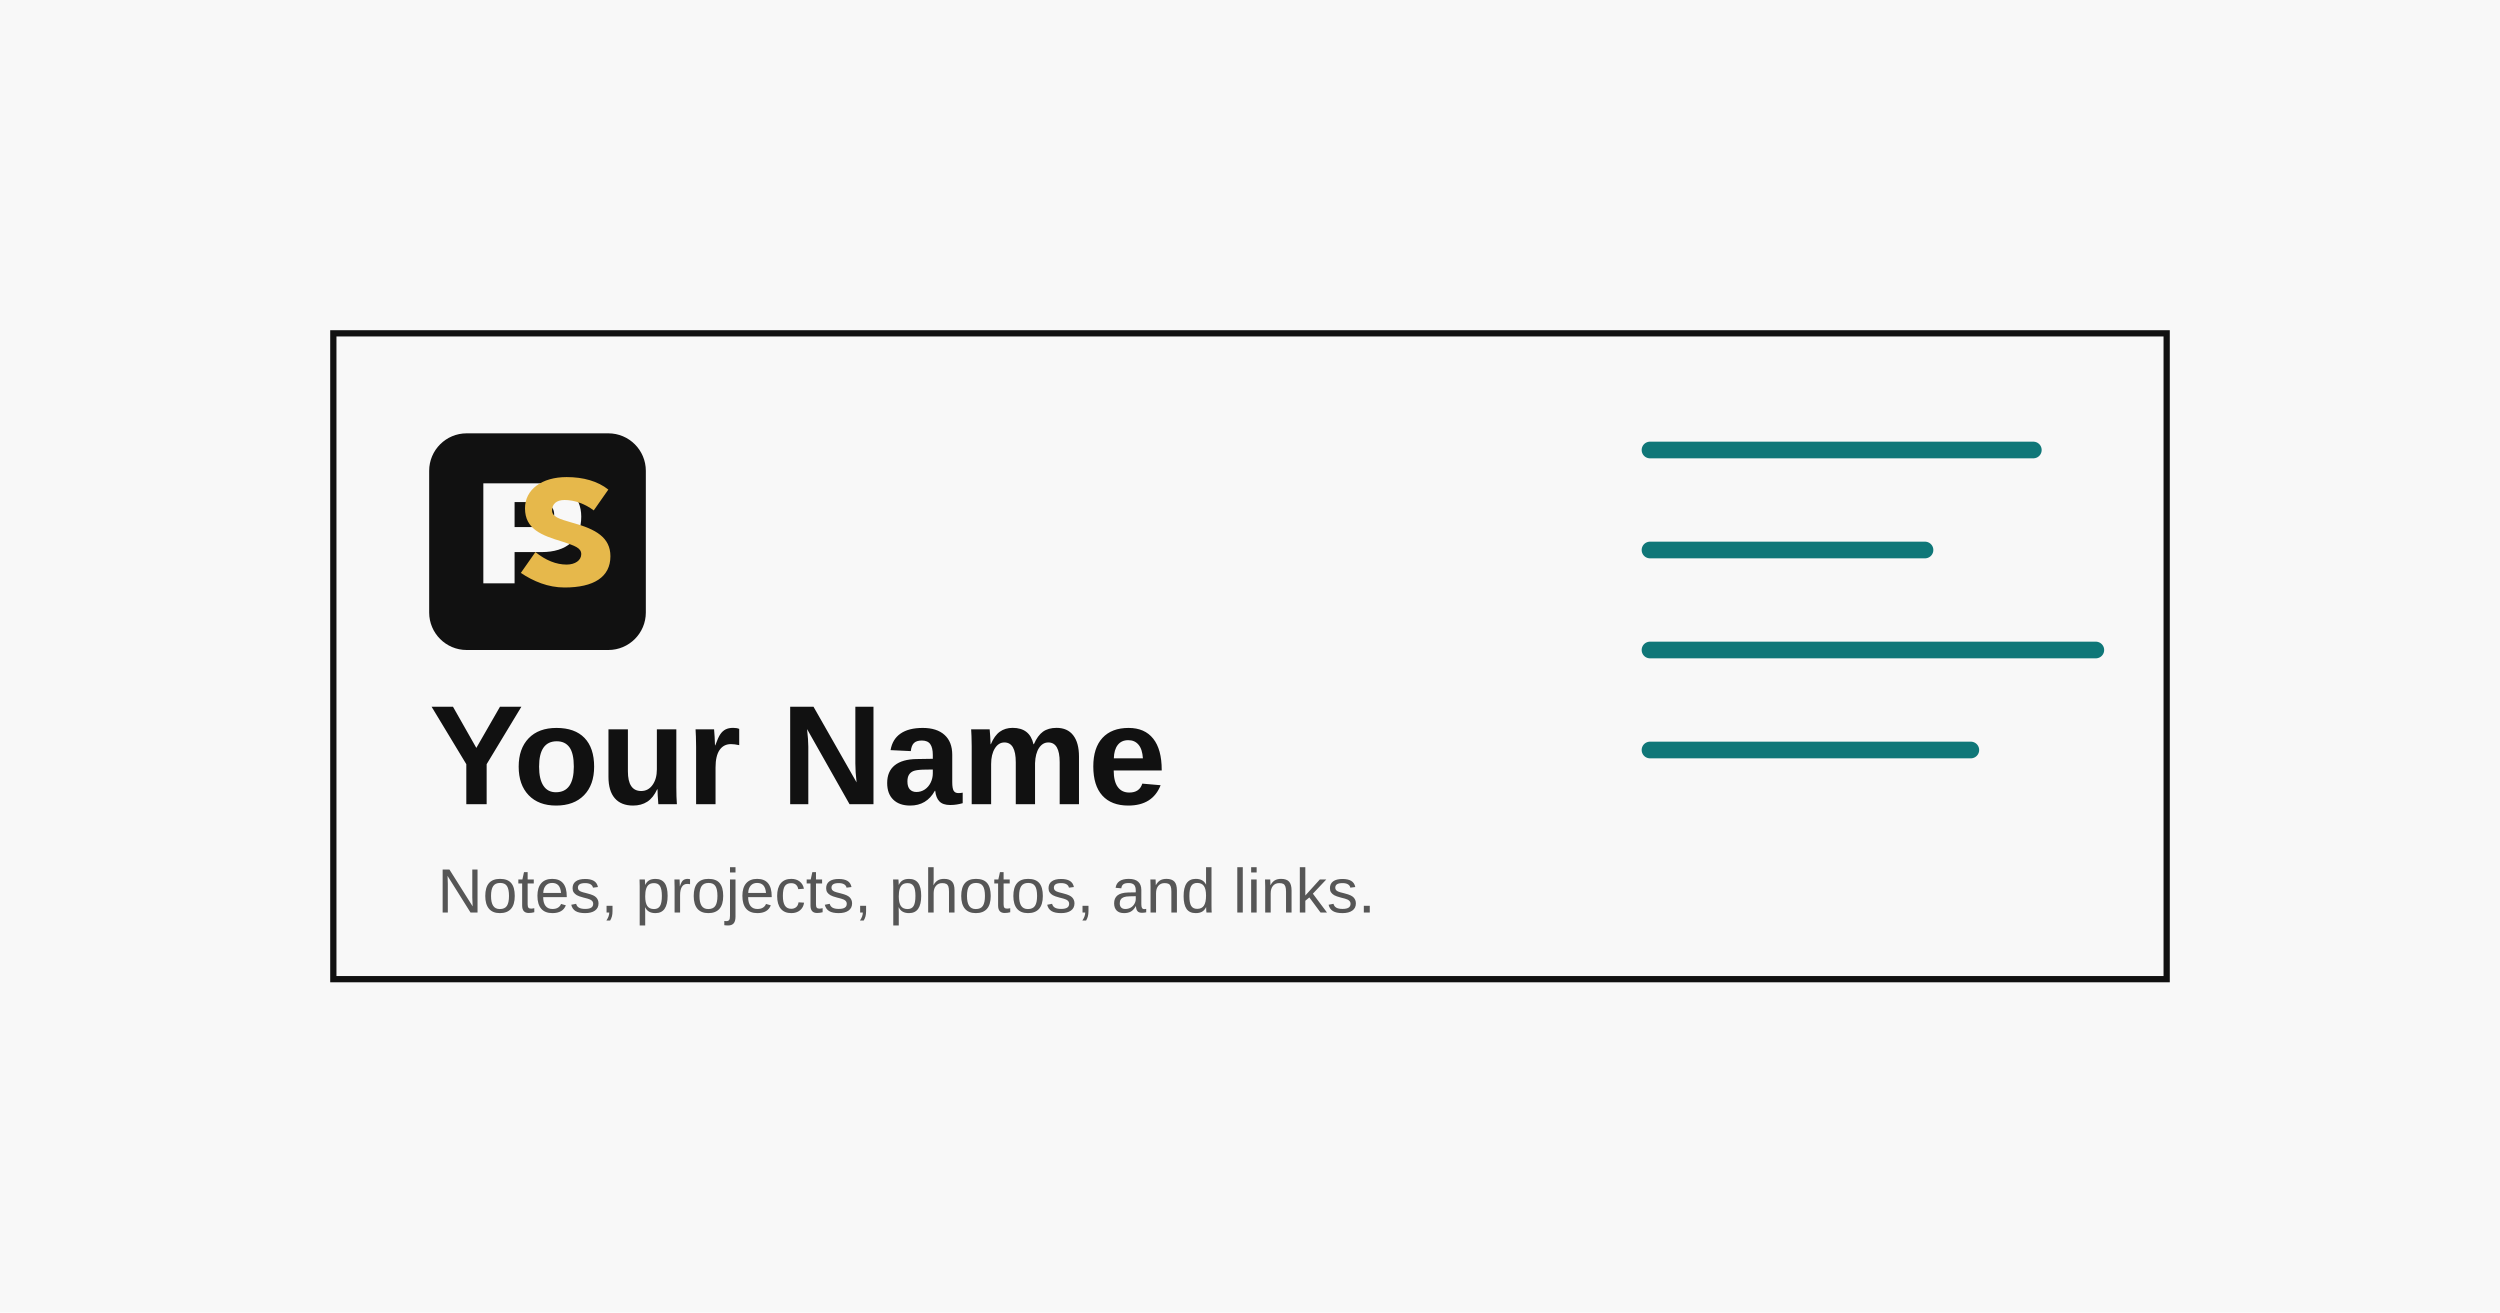
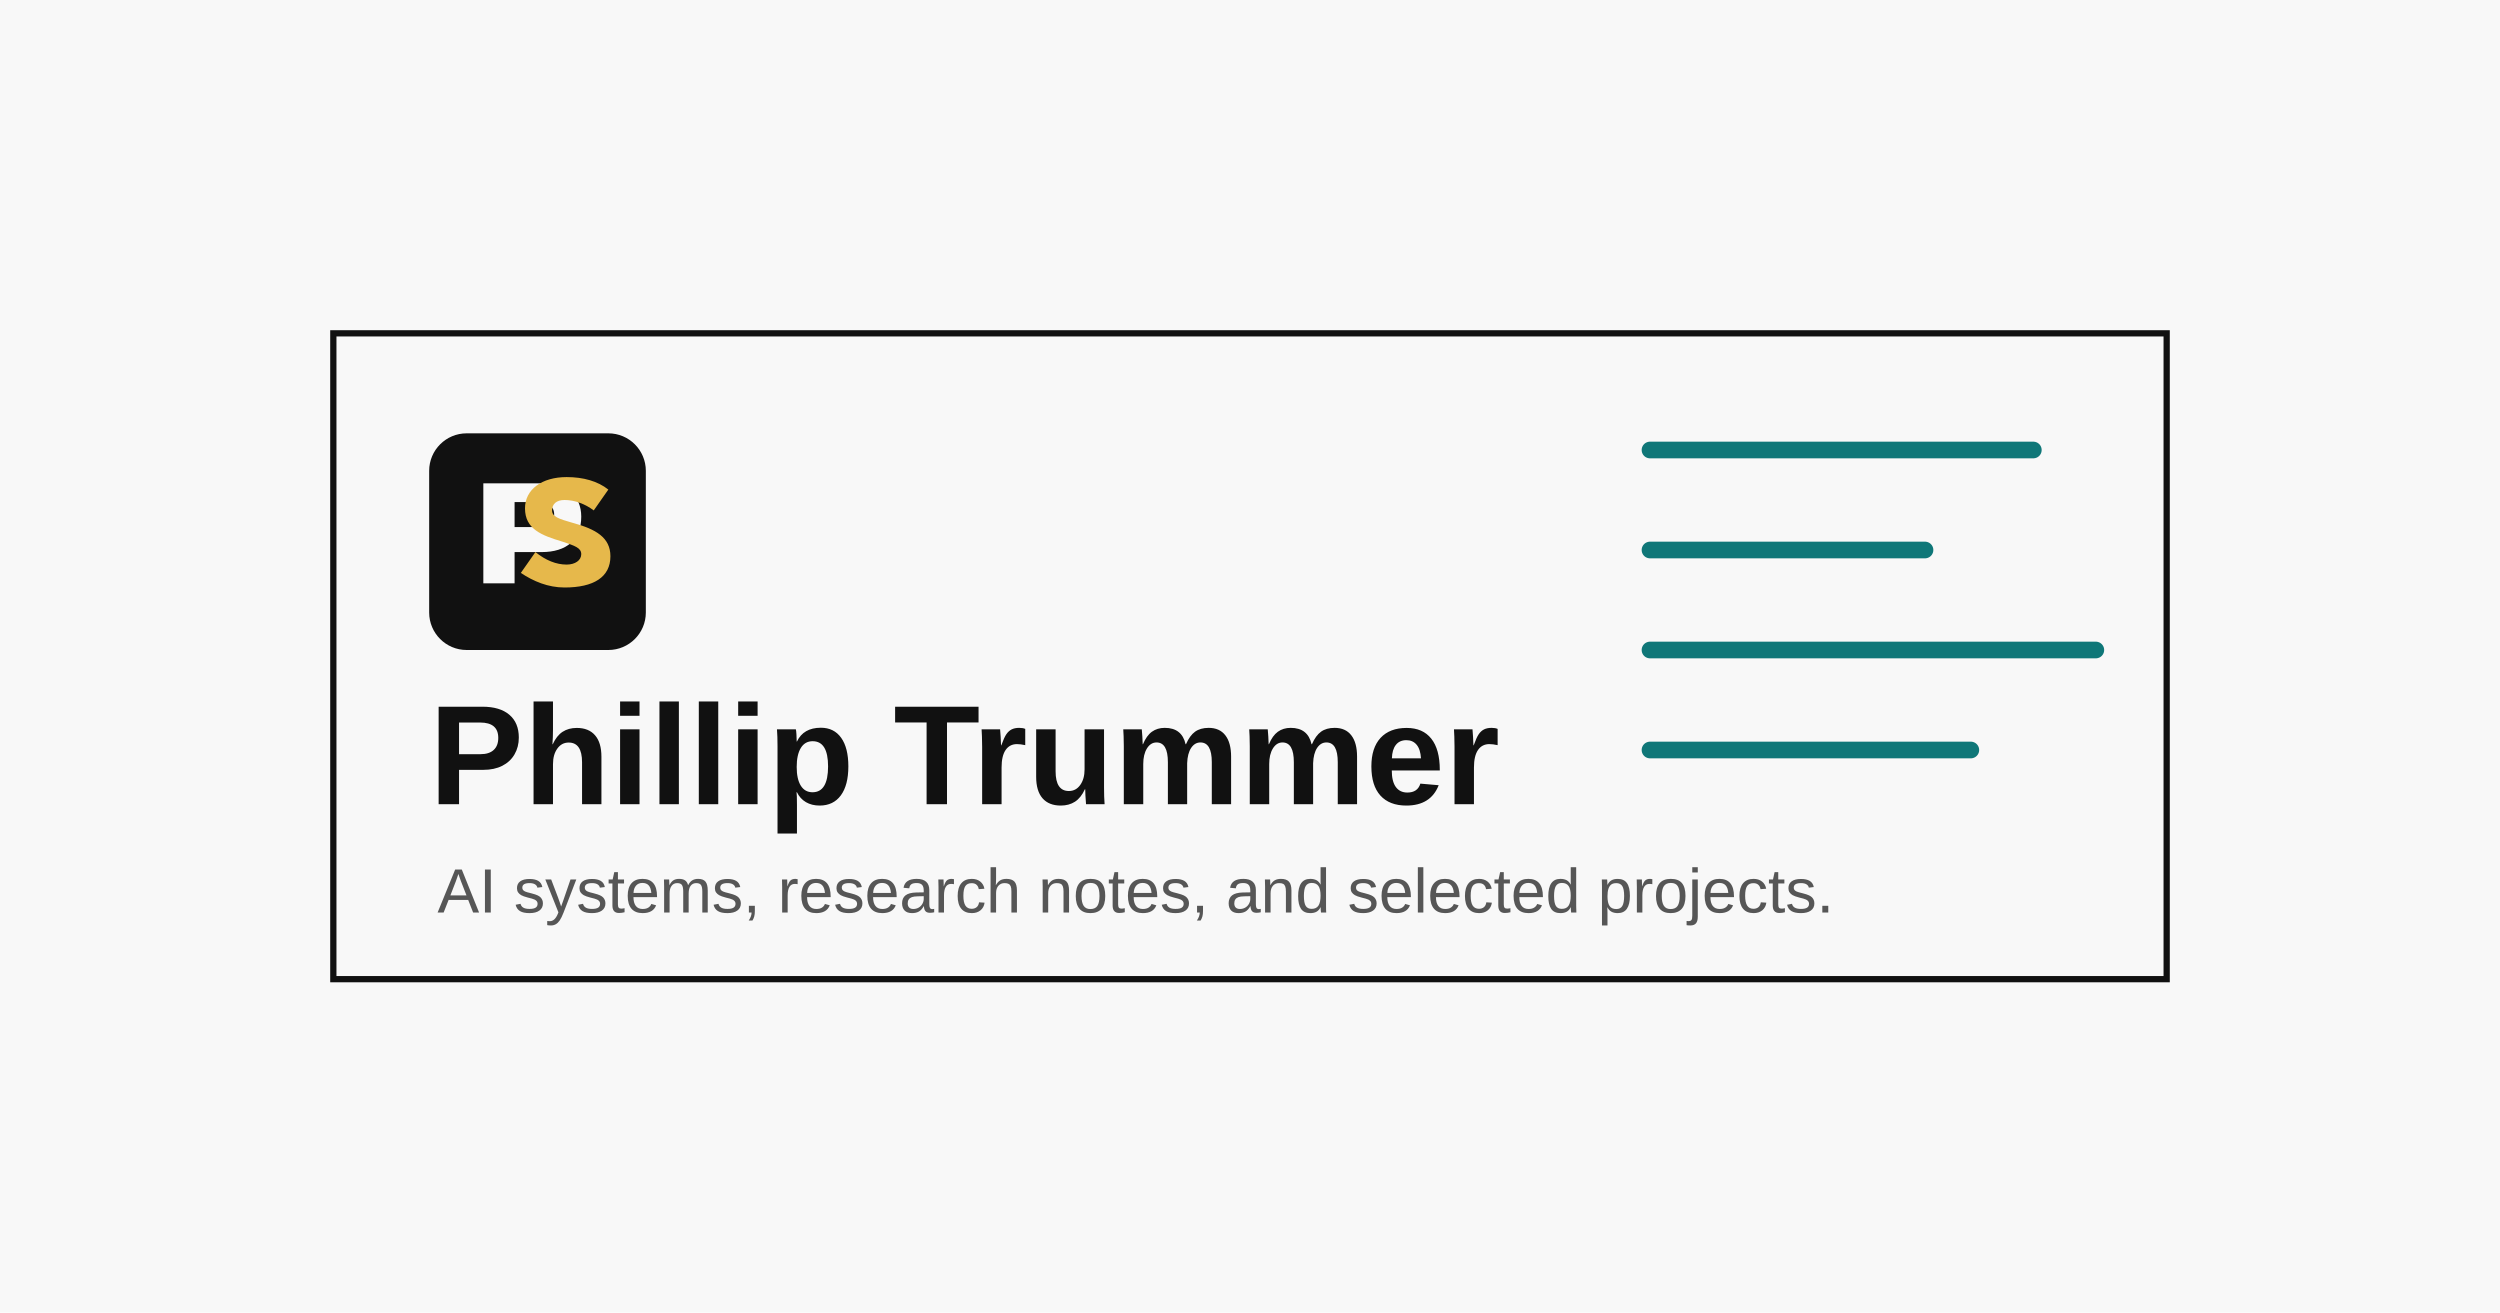
<svg xmlns="http://www.w3.org/2000/svg" viewBox="0 0 1200 630">
  <rect width="1200" height="630" fill="#f8f8f8" />
  <path d="M160 160h880v310H160z" fill="none" stroke="#111111" stroke-width="3" />
  <rect x="206" y="208" width="104" height="104" rx="18" fill="#111111" />
  <path d="M232 280v-48h29c11 0 18 6 18 16 0 11-7 17-19 17h-13v15h-15Zm15-27h12c4 0 7-2 7-6s-3-6-7-6h-12v12Z" fill="#f8f8f8" />
  <path d="M271 282c-8 0-15-3-21-7l7-10c5 4 10 6 15 6 4 0 7-2 7-5s-3-4-9-6c-10-3-18-6-18-16 0-9 8-15 20-15 8 0 15 2 20 6l-7 10c-4-3-9-5-14-5-4 0-6 2-6 5 0 3 3 4 10 6 11 3 18 7 18 16 0 10-8 15-22 15Z" fill="#e6b84b" />
-   <text x="206" y="386" font-family="Arial, Helvetica, sans-serif" font-size="68" font-weight="700" fill="#111111">Your Name</text>
-   <text x="210" y="438" font-family="Arial, Helvetica, sans-serif" font-size="30" fill="#565656">Notes, projects, photos, and links.</text>
+   <text x="206" y="386" font-family="Arial, Helvetica, sans-serif" font-size="68" font-weight="700" fill="#111111">Phillip Trummer</text>
+   <text x="210" y="438" font-family="Arial, Helvetica, sans-serif" font-size="30" fill="#565656">AI systems, research notes, and selected projects.</text>
  <path d="M792 216h184M792 264h132M792 312h214M792 360h154" stroke="#0f7778" stroke-width="8" stroke-linecap="round" />
</svg>
